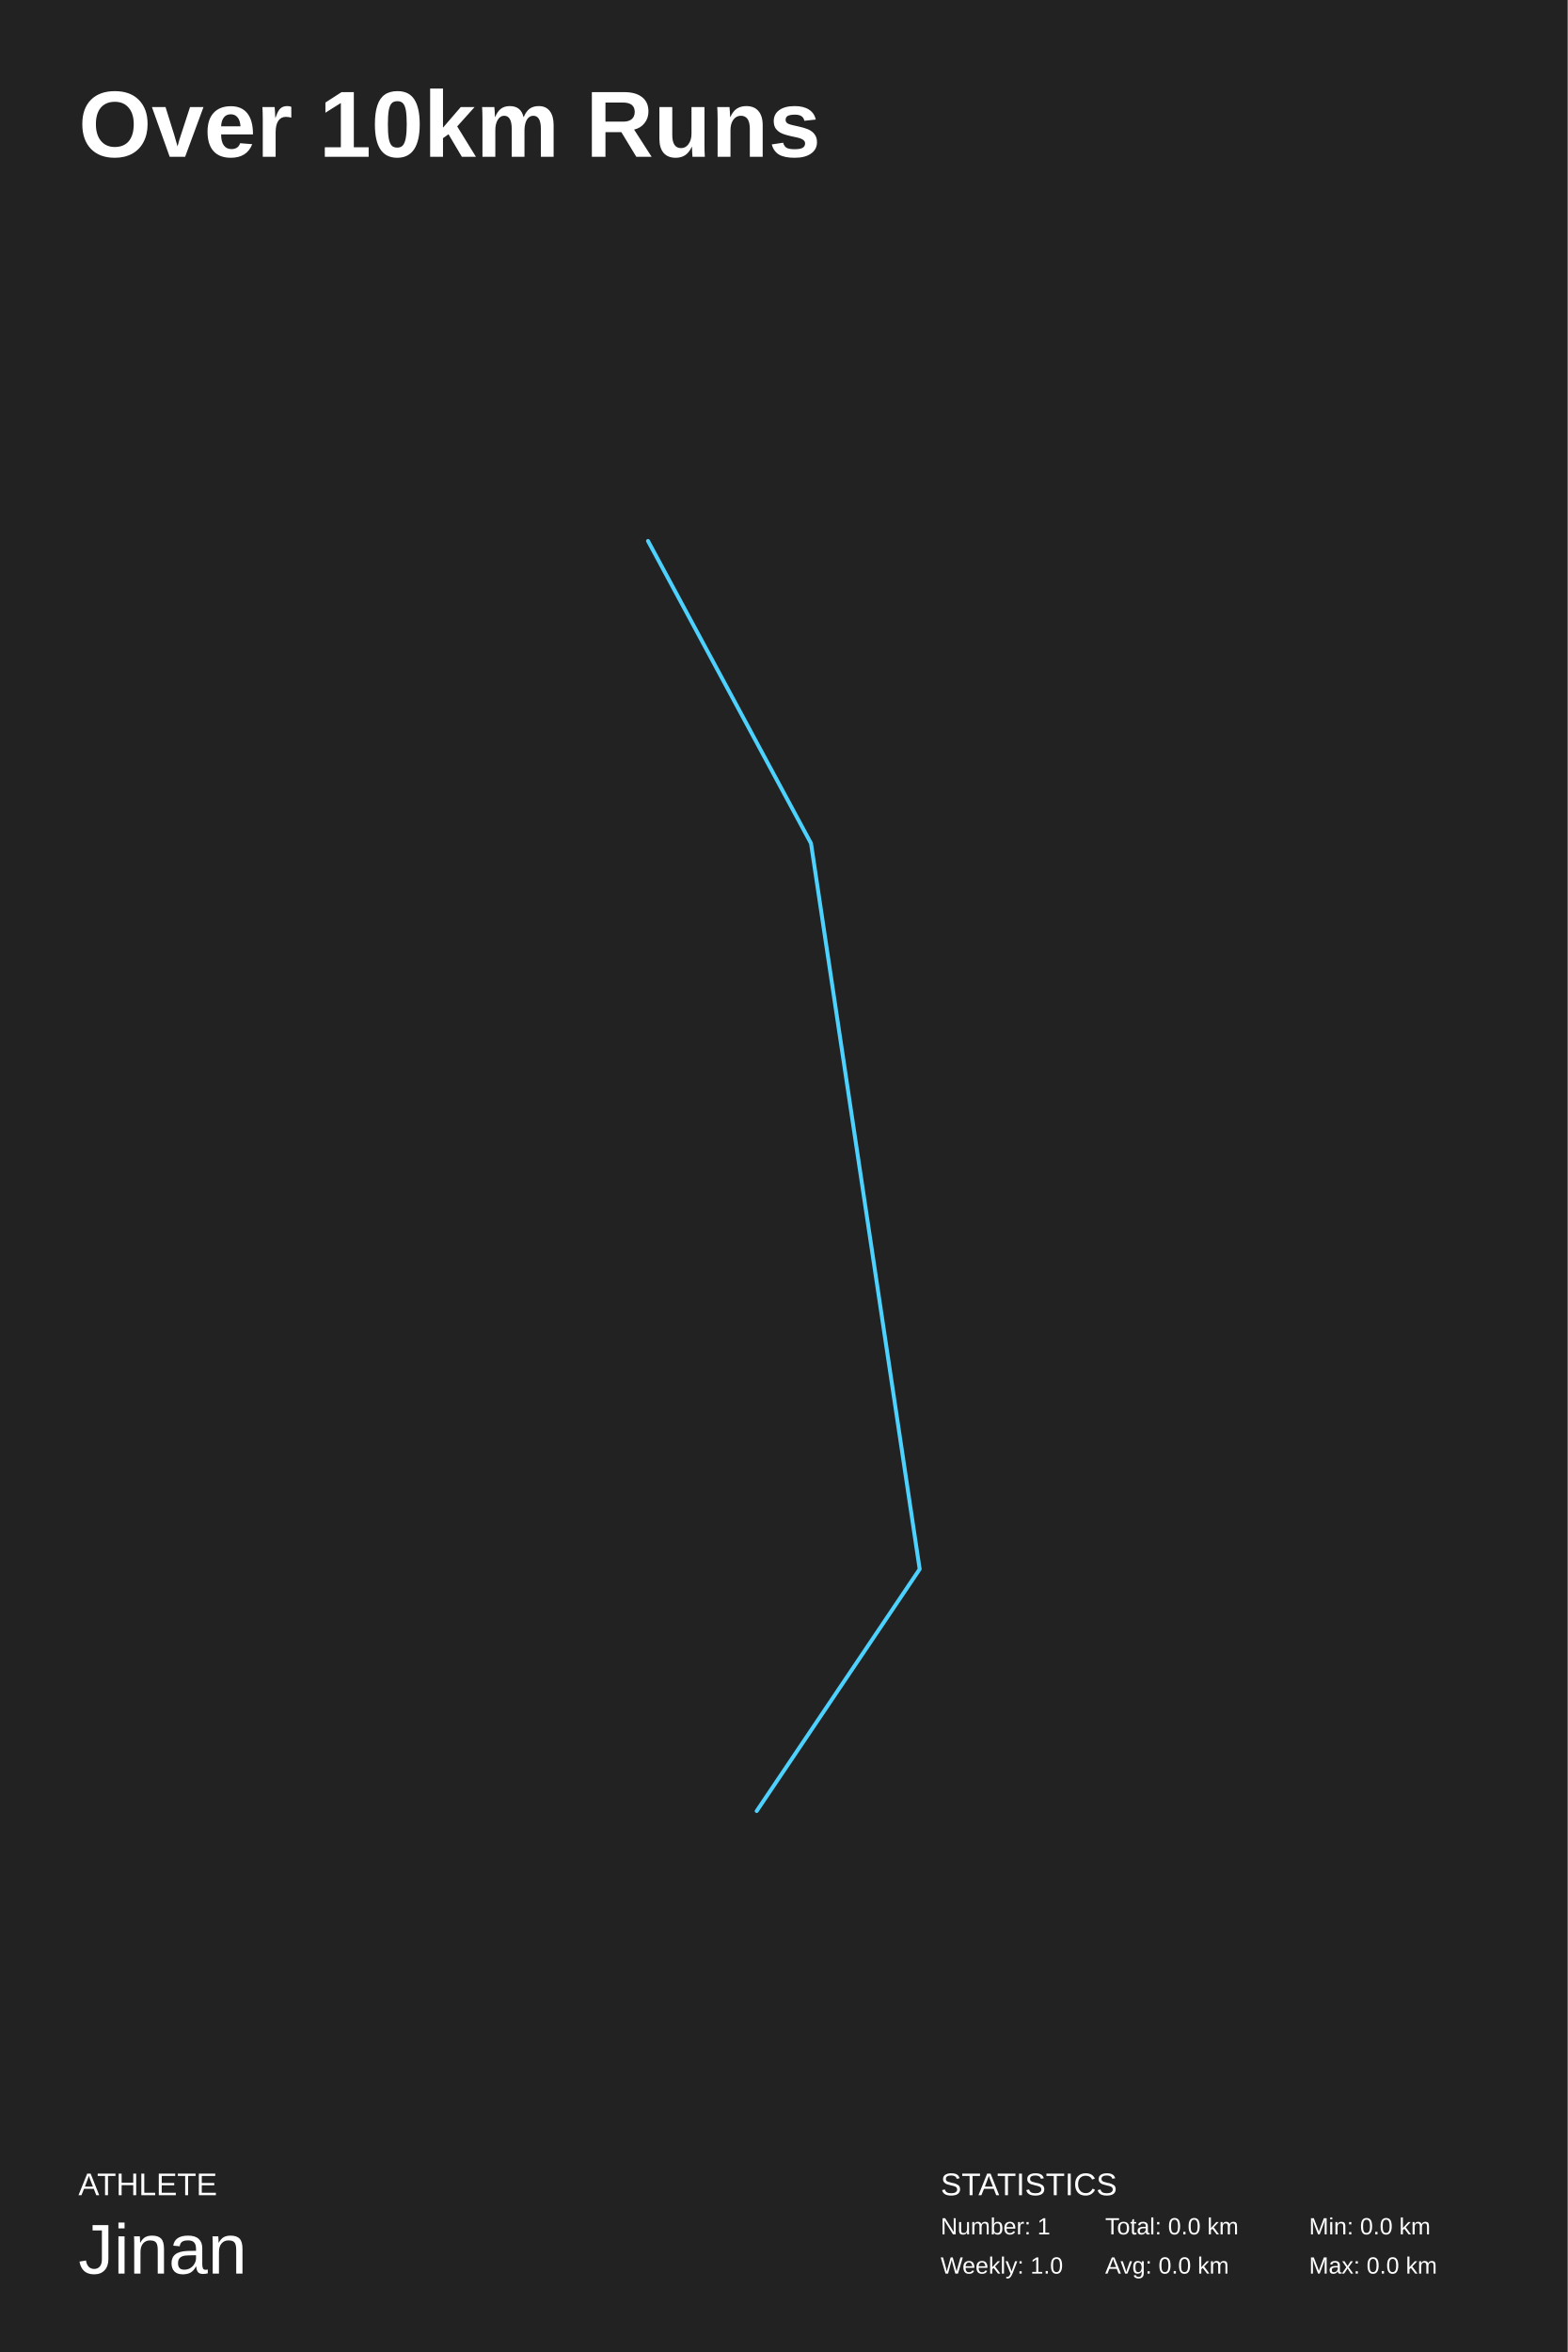
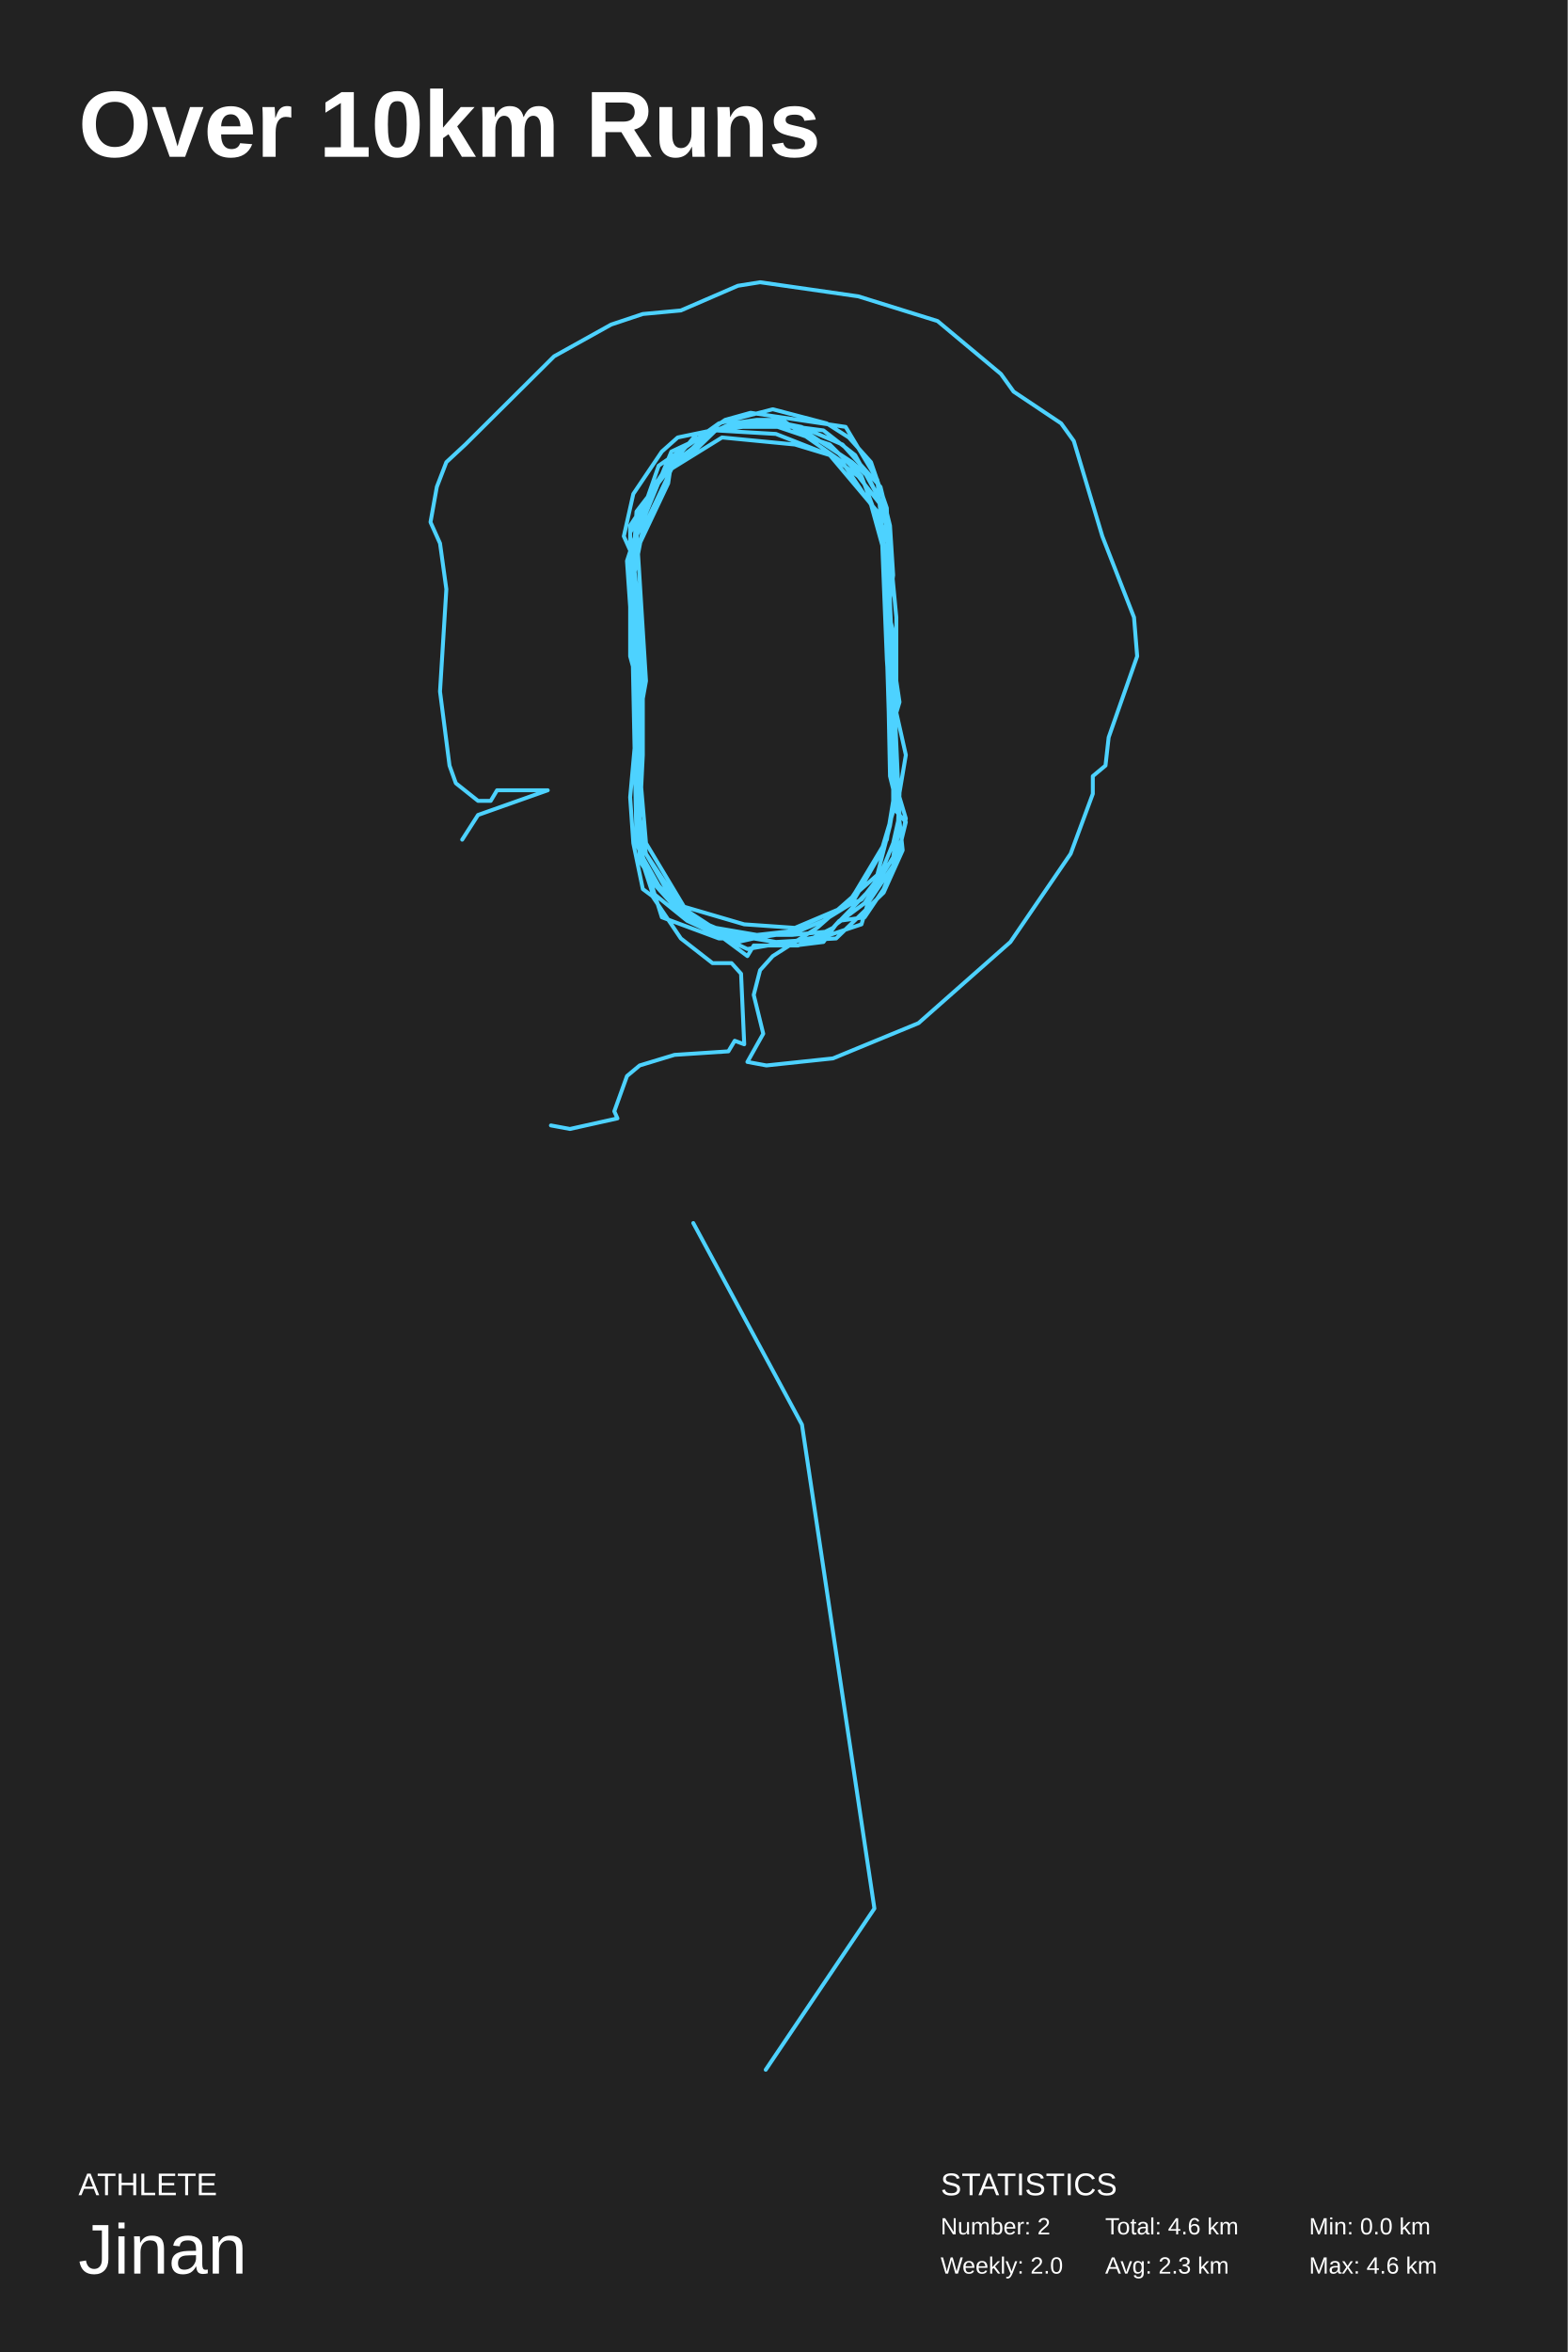
<svg xmlns="http://www.w3.org/2000/svg" baseProfile="full" height="300mm" version="1.1" viewBox="0,0,200,300" width="200mm">
  <defs />
  <rect fill="#222222" height="300" width="200" x="0" y="0" />
  <text fill="#FFFFFF" style="font-size:12px; font-family:Arial; font-weight:bold;" x="10" y="20">Over 10km Runs</text>
  <text fill="#FFFFFF" style="font-size:4px; font-family:Arial" x="10" y="280">ATHLETE</text>
  <text fill="#FFFFFF" style="font-size:9px; font-family:Arial" x="10" y="290">Jinan</text>
  <text fill="#FFFFFF" style="font-size:4px; font-family:Arial" x="120" y="280">STATISTICS</text>
-   <text fill="#FFFFFF" style="font-size:3px; font-family:Arial" x="120" y="285">Number: 1</text>
-   <text fill="#FFFFFF" style="font-size:3px; font-family:Arial" x="120" y="290">Weekly: 1.0</text>
-   <text fill="#FFFFFF" style="font-size:3px; font-family:Arial" x="141" y="285">Total: 0.0 km</text>
-   <text fill="#FFFFFF" style="font-size:3px; font-family:Arial" x="141" y="290">Avg: 0.0 km</text>
+   <text fill="#FFFFFF" style="font-size:3px; font-family:Arial" x="120" y="285">Number: 2</text>
+   <text fill="#FFFFFF" style="font-size:3px; font-family:Arial" x="120" y="290">Weekly: 2.0</text>
+   <text fill="#FFFFFF" style="font-size:3px; font-family:Arial" x="141" y="285">Total: 4.6 km</text>
+   <text fill="#FFFFFF" style="font-size:3px; font-family:Arial" x="141" y="290">Avg: 2.3 km</text>
  <text fill="#FFFFFF" style="font-size:3px; font-family:Arial" x="167" y="285">Min: 0.0 km</text>
-   <text fill="#FFFFFF" style="font-size:3px; font-family:Arial" x="167" y="290">Max: 0.0 km</text>
-   <polyline fill="none" points="82.67,69.0 103.466,107.571 117.33,200.143 96.534,231.0" stroke="#4DD2FF" stroke-linecap="round" stroke-linejoin="round" stroke-width="0.5" />
+   <text fill="#FFFFFF" style="font-size:3px; font-family:Arial" x="167" y="290">Max: 4.6 km</text>
+   <polyline fill="none" points="58.965,107.1 60.986,103.95 69.881,100.8 63.412,100.8 62.604,102.15 60.986,102.15 58.156,99.9 57.348,97.65 56.135,88.2 56.944,75.15 56.135,69.3 54.922,66.6 55.731,62.1 56.944,58.95 59.369,56.7 70.689,45.45 77.966,41.4 82.009,40.05 86.861,39.6 94.138,36.45 96.968,36.0 109.501,37.8 119.608,40.95 127.694,47.7 129.311,49.95 135.375,54 136.992,56.25 140.631,68.4 144.674,78.75 145.078,83.7 141.439,94.05 141.035,97.65 139.418,99 139.418,101.25 136.588,108.9 128.906,120.15 117.182,130.5 106.266,135 97.776,135.9 95.351,135.45 97.372,131.85 96.159,126.9 96.968,123.75 98.585,121.95 104.245,118.35 111.926,111.6 113.544,105.3 114.352,100.35 113.544,96.3 112.735,69.75 111.926,61.2 107.884,54.45 95.755,52.65 92.521,53.55 84.031,59.4 81.201,67.5 82.414,86.85 81.605,91.35 81.201,102.6 82.414,108.9 85.244,113.85 88.074,117 91.308,118.35 96.564,119.25 100.606,118.8 107.884,115.65 109.096,113.85 113.139,107.1 113.948,102.15 113.948,94.05 113.139,64.8 111.118,58.95 108.288,55.8 105.458,54 98.585,52.2 91.712,54 86.052,58.05 82.818,63 79.988,71.55 80.796,83.25 81.201,106.65 84.435,117 91.712,119.7 96.159,119.7 101.819,118.8 105.054,117.45 108.692,115.2 112.331,108.9 114.352,102.15 113.139,84.15 112.331,63.9 109.096,58.05 105.054,54.9 98.181,54 91.308,54.9 88.074,58.05 85.648,58.95 85.244,61.65 81.201,70.2 80.392,73.8 81.605,82.8 81.201,103.05 82.009,109.35 84.031,112.95 85.648,114.75 95.351,121.95 96.159,120.6 101.819,120.6 106.266,118.35 111.926,112.5 113.948,107.55 114.756,103.95 113.544,99 113.139,79.2 113.948,73.35 113.544,67.05 112.331,62.1 107.479,56.7 102.224,54.45 97.776,53.55 88.882,55.35 83.626,61.65 80.392,67.95 81.201,107.55 83.222,112.5 86.861,116.55 94.138,120.15 96.159,119.7 101.415,120.6 105.054,120.15 106.671,117.9 110.309,115.2 113.948,109.35 114.756,103.95 113.139,67.95 112.735,64.8 110.714,60.75 108.692,58.95 101.819,54.45 92.925,54.45 86.456,55.8 84.435,57.6 80.796,63 79.584,68.4 80.392,70.2 81.201,84.6 81.605,109.8 83.626,112.95 86.052,115.65 90.904,119.25 101.011,119.25 105.862,118.8 107.075,117.45 110.309,117 112.735,113.4 114.352,109.35 114.756,101.25 113.544,90 112.735,70.2 111.926,66.15 109.905,60.75 105.862,56.7 96.564,53.55 90.904,54.9 89.286,56.25 85.648,59.85 82.009,67.5 80.796,73.8 82.009,81.45 81.605,98.1 82.414,107.55 87.265,115.65 94.946,117.9 101.415,118.35 109.905,114.75 114.756,108.45 115.565,104.4 114.352,100.35 113.948,80.55 113.139,77.4 112.735,70.2 111.118,64.35 107.479,58.95 99.798,53.55 96.564,53.55 93.329,54 85.648,57.6 81.201,68.4 80.392,73.35 81.605,82.35 81.201,103.95 81.605,108.9 83.222,113.85 87.669,117.45 95.351,121.05 105.862,119.25 109.905,117.9 110.714,115.2 114.352,109.8 115.565,104.85 114.352,103.5 115.565,96.3 114.352,90.9 114.352,78.75 113.544,70.2 111.926,65.25 105.862,58.05 98.989,55.35 91.308,54.9 86.052,58.95 81.201,65.25 80.796,71.55 82.009,81.9 82.009,96.3 81.605,104.4 82.414,108.9 86.861,115.65 91.712,118.8 98.989,120.15 106.671,119.7 112.735,113.85 115.161,108.45 113.948,97.2 113.948,92.25 114.756,89.55 113.544,81.45 113.544,68.85 112.331,64.35 109.501,60.75 105.862,58.05 101.415,56.7 92.116,55.8 88.478,58.05 84.839,60.3 80.392,67.05 80.392,83.7 81.605,88.2 80.392,101.7 80.796,107.55 82.009,113.4 83.222,114.3 86.861,119.7 90.904,122.85 93.329,122.85 94.542,124.2 94.946,133.2 93.734,132.75 92.925,134.1 86.052,134.55 81.605,135.9 79.988,137.25 78.371,141.75 78.775,142.65 72.711,144.0 70.285,143.55" stroke="#4DD2FF" stroke-linecap="round" stroke-linejoin="round" stroke-width="0.5" />
+   <polyline fill="none" points="88.447,156.0 102.311,181.714 111.553,243.429 97.689,264.0" stroke="#4DD2FF" stroke-linecap="round" stroke-linejoin="round" stroke-width="0.5" />
</svg>
